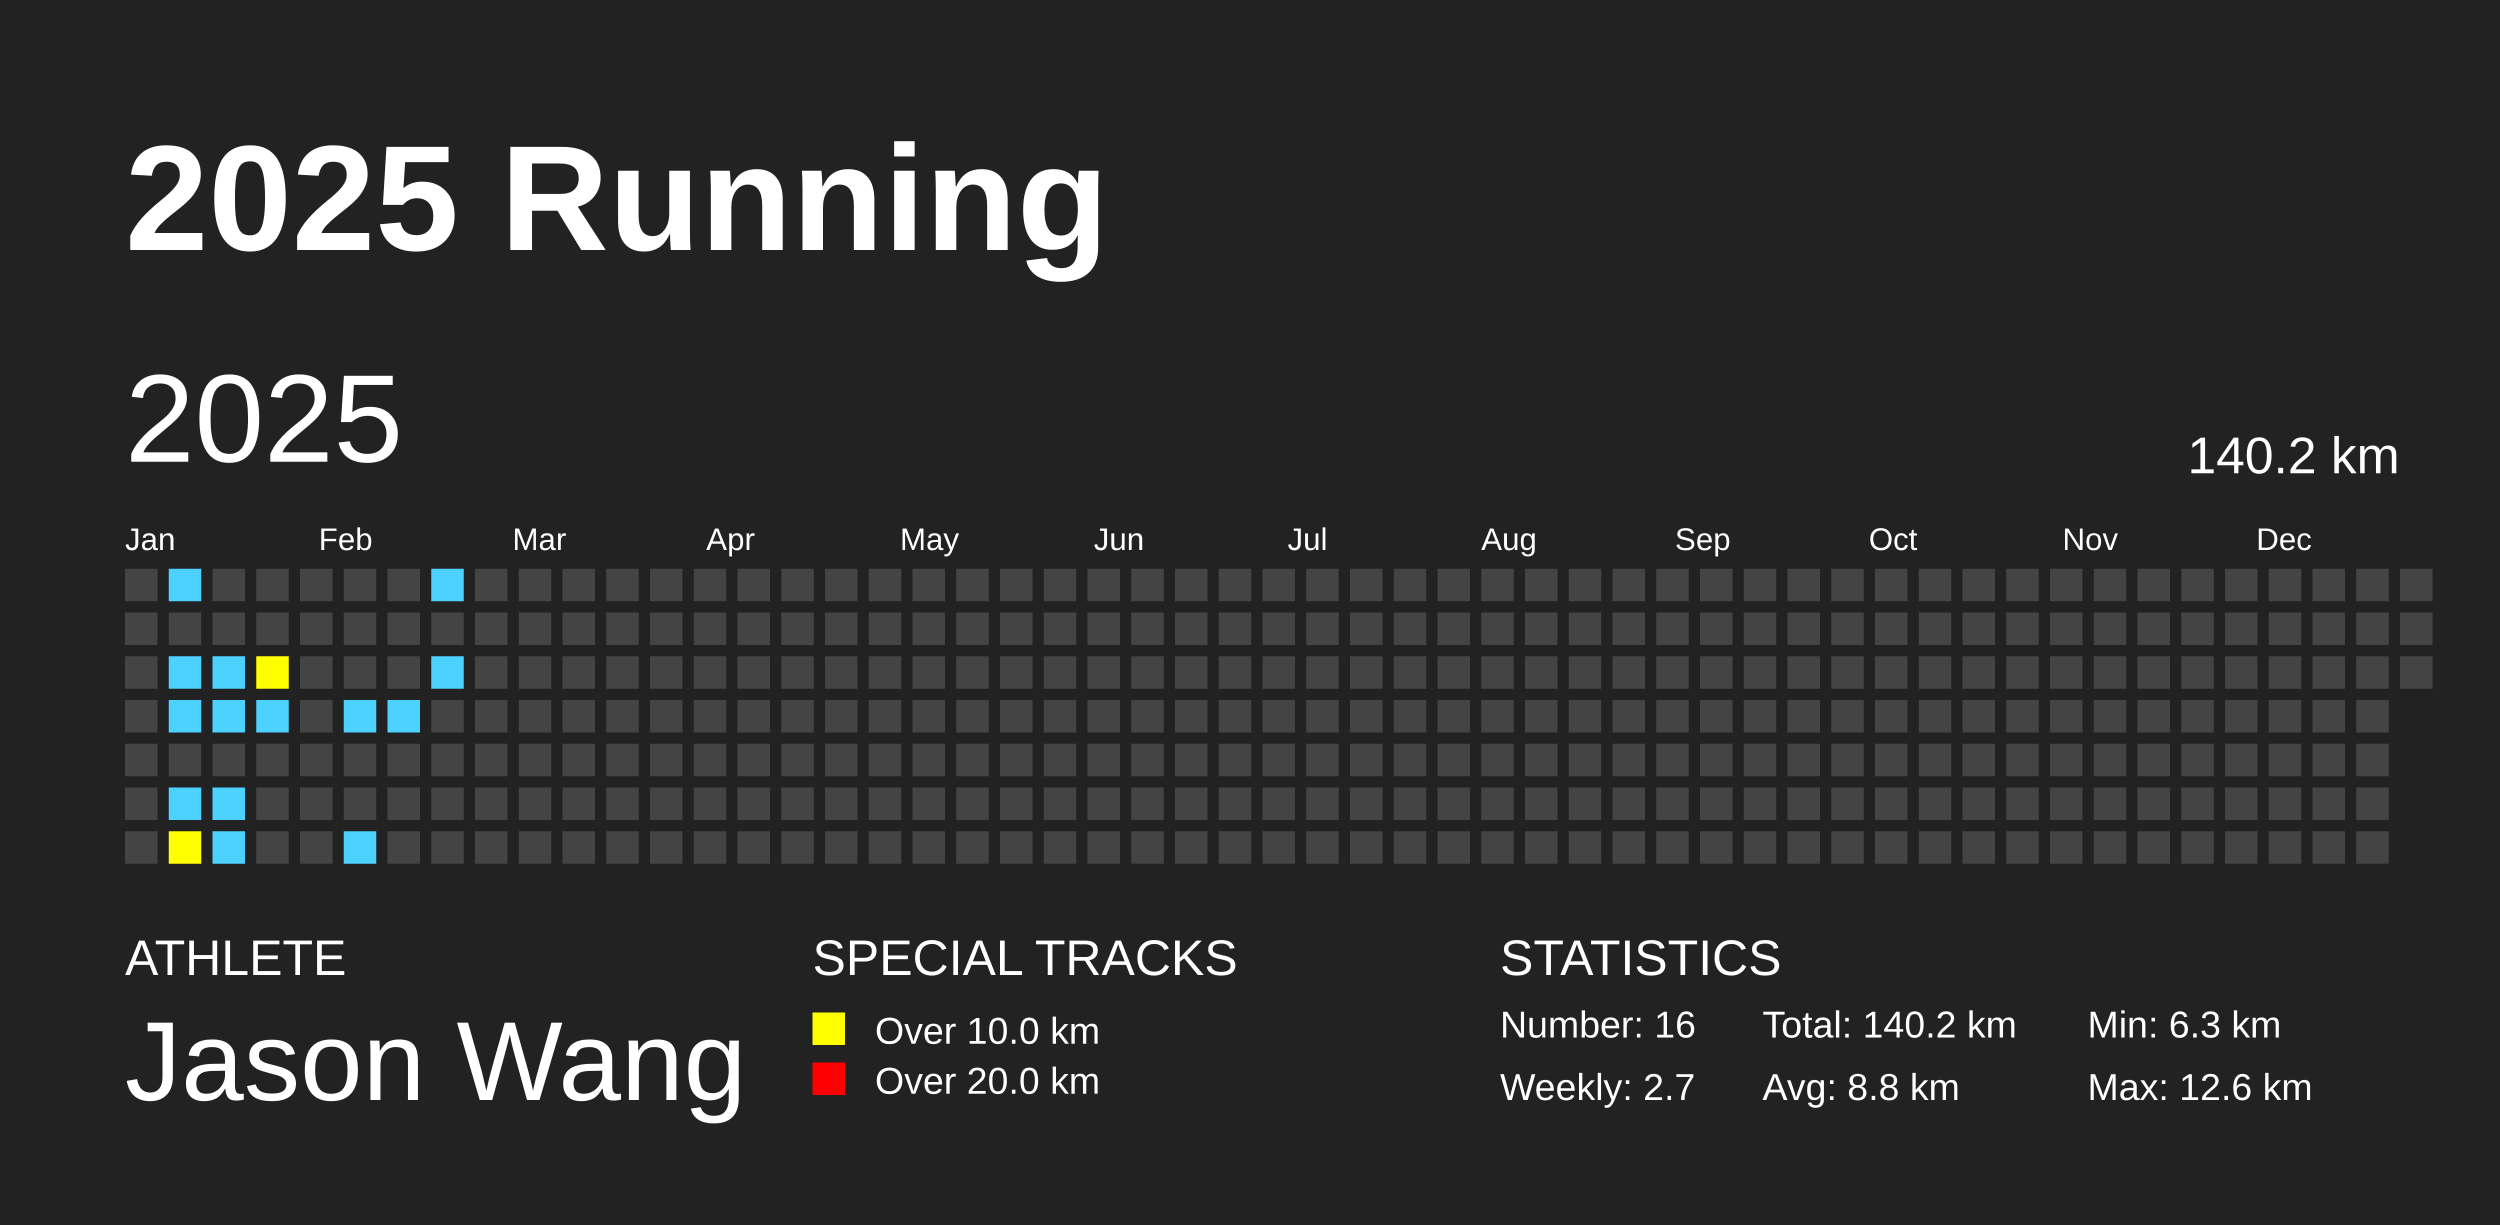
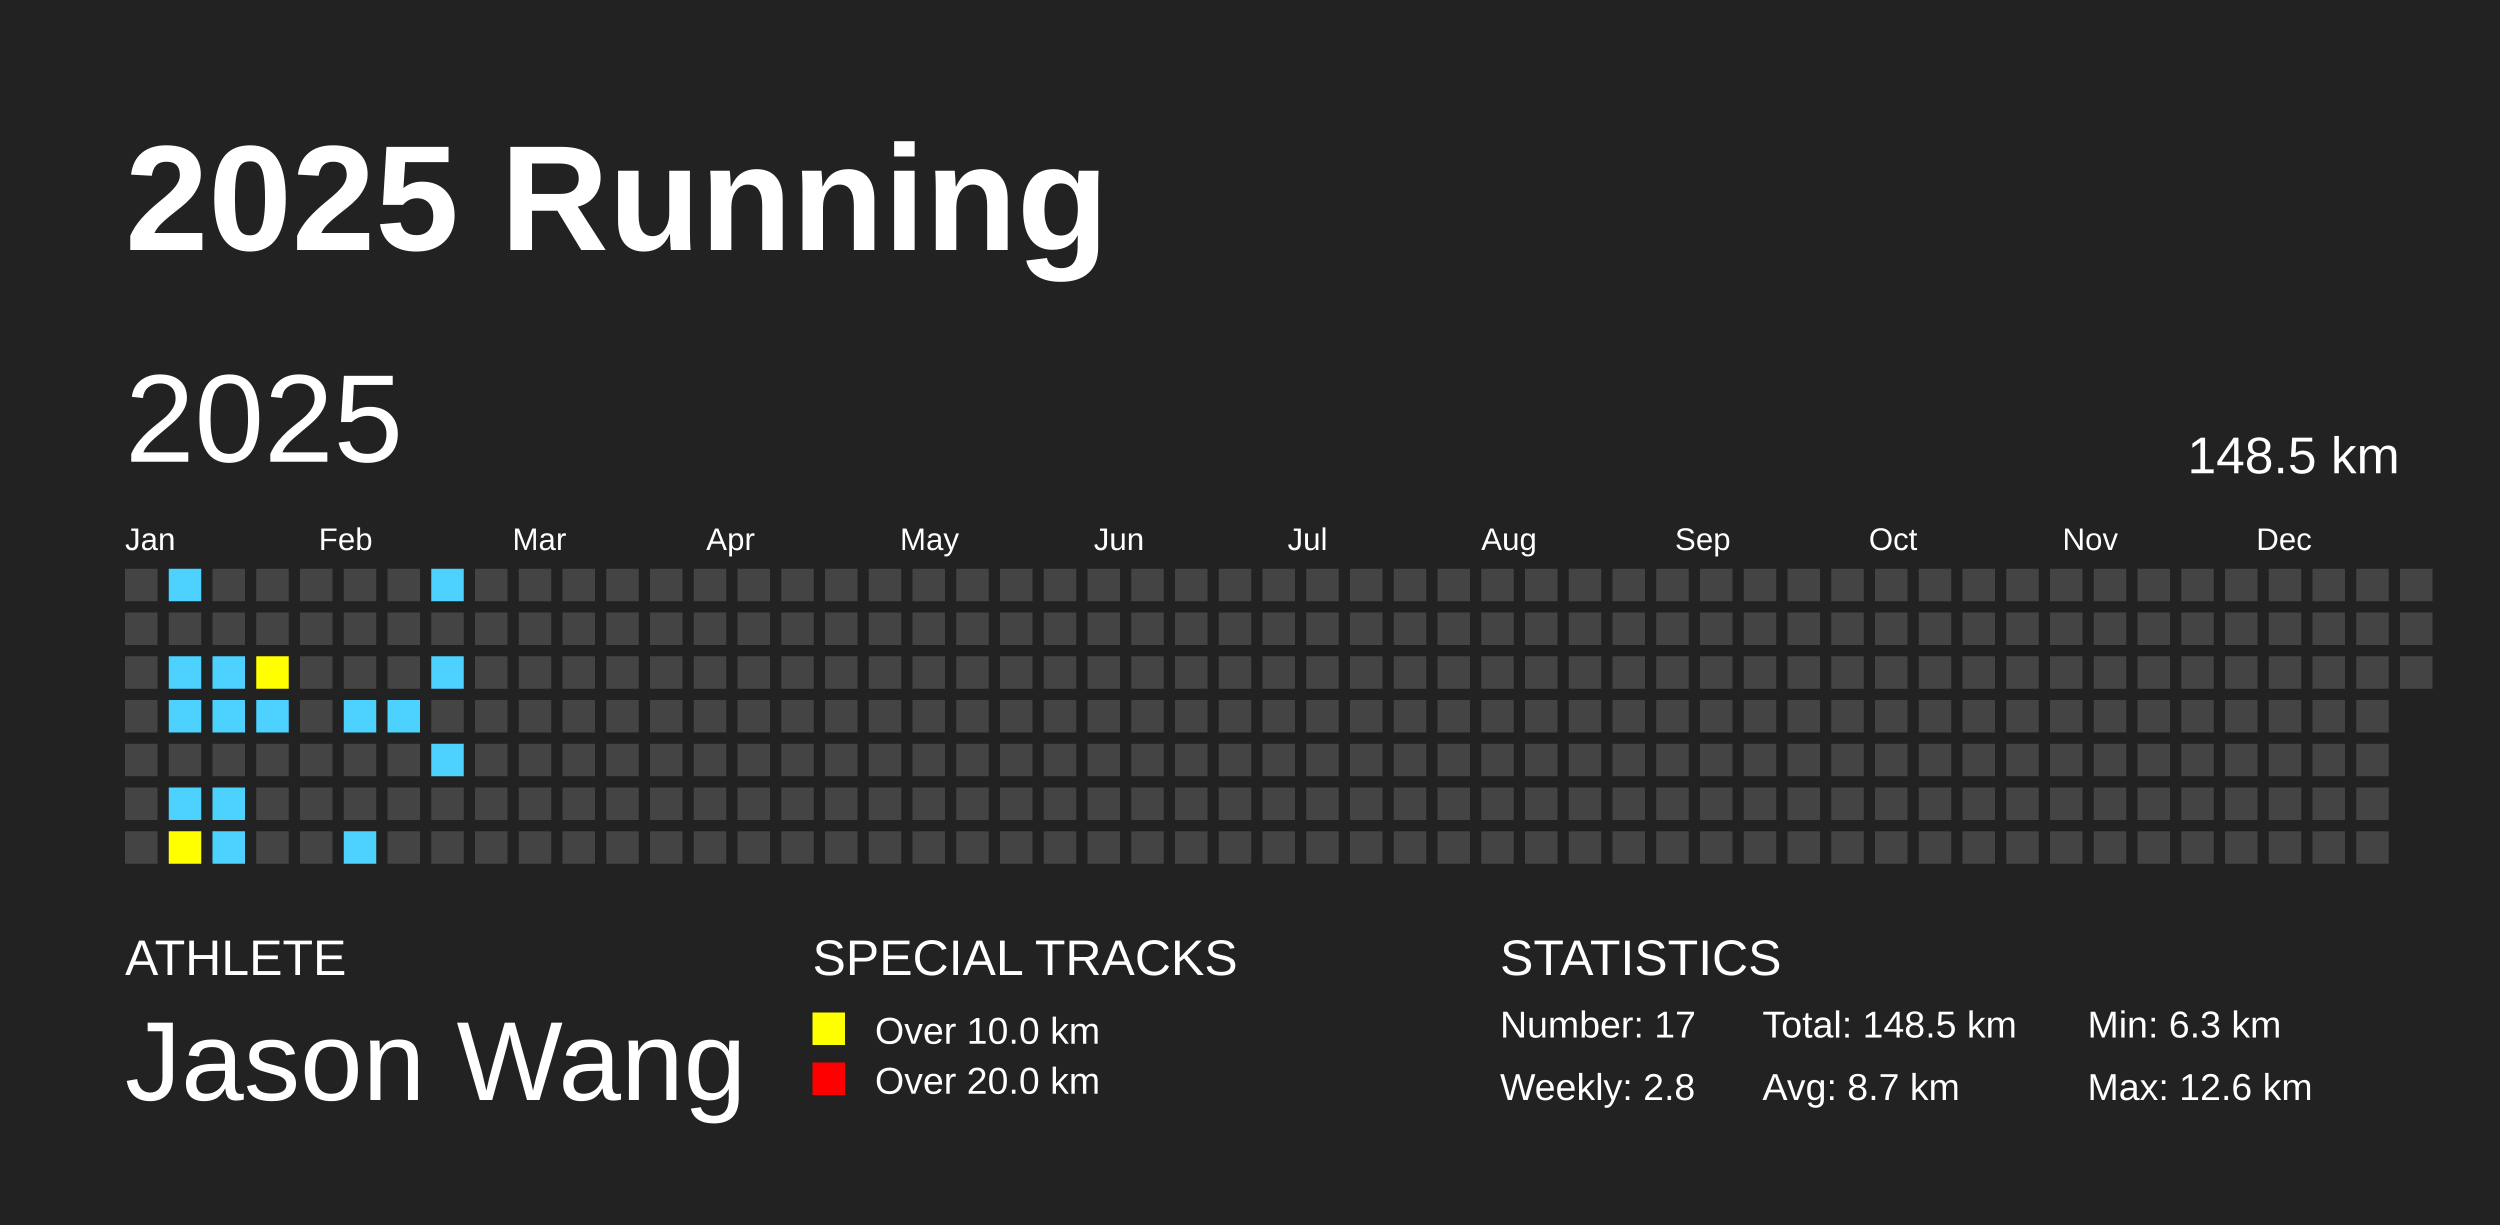
<svg xmlns="http://www.w3.org/2000/svg" baseProfile="full" height="98mm" version="1.1" viewBox="0,0,200,98" width="200mm">
  <defs />
  <rect fill="#222222" height="98" width="200" x="0" y="0" />
  <text fill="#FFFFFF" style="font-size:12px; font-family:Arial; font-weight:bold;" x="10" y="20">2025 Running</text>
  <text fill="#FFFFFF" style="font-size:4px; font-family:Arial" x="10" y="78">ATHLETE</text>
  <text fill="#FFFFFF" style="font-size:9px; font-family:Arial" x="10" y="88">Jason Wang</text>
  <text fill="#FFFFFF" style="font-size:4px; font-family:Arial" x="65" y="78">SPECIAL TRACKS</text>
  <rect fill="yellow" height="2.6" width="2.6" x="65" y="81" />
  <text fill="#FFFFFF" style="font-size:3px; font-family:Arial" x="70" y="83.5">Over 10.0 km</text>
  <rect fill="red" height="2.6" width="2.6" x="65" y="85" />
  <text fill="#FFFFFF" style="font-size:3px; font-family:Arial" x="70" y="87.5">Over 20.0 km</text>
  <text fill="#FFFFFF" style="font-size:4px; font-family:Arial" x="120" y="78">STATISTICS</text>
-   <text fill="#FFFFFF" style="font-size:3px; font-family:Arial" x="120" y="83">Number: 16</text>
-   <text fill="#FFFFFF" style="font-size:3px; font-family:Arial" x="120" y="88">Weekly: 2.7</text>
-   <text fill="#FFFFFF" style="font-size:3px; font-family:Arial" x="141" y="83">Total: 140.2 km</text>
-   <text fill="#FFFFFF" style="font-size:3px; font-family:Arial" x="141" y="88">Avg: 8.8 km</text>
+   <text fill="#FFFFFF" style="font-size:3px; font-family:Arial" x="120" y="83">Number: 17</text>
+   <text fill="#FFFFFF" style="font-size:3px; font-family:Arial" x="120" y="88">Weekly: 2.8</text>
+   <text fill="#FFFFFF" style="font-size:3px; font-family:Arial" x="141" y="83">Total: 148.5 km</text>
+   <text fill="#FFFFFF" style="font-size:3px; font-family:Arial" x="141" y="88">Avg: 8.7 km</text>
  <text fill="#FFFFFF" style="font-size:3px; font-family:Arial" x="167" y="83">Min: 6.3 km</text>
  <text fill="#FFFFFF" style="font-size:3px; font-family:Arial" x="167" y="88">Max: 12.6 km</text>
  <text dominant-baseline="hanging" fill="#FFFFFF" style="font-size:10.0px; font-family:Arial;" x="10" y="30">2025</text>
-   <text dominant-baseline="hanging" fill="#FFFFFF" style="font-size:4.125px; font-family:Arial;" x="175" y="35">140.2 km</text>
+   <text dominant-baseline="hanging" fill="#FFFFFF" style="font-size:4.125px; font-family:Arial;" x="175" y="35">148.5 km</text>
  <text fill="#FFFFFF" style="font-size:2.5px; font-family:Arial" x="10.0" y="44">Jan</text>
  <text fill="#FFFFFF" style="font-size:2.5px; font-family:Arial" x="25.5" y="44">Feb</text>
  <text fill="#FFFFFF" style="font-size:2.5px; font-family:Arial" x="41.0" y="44">Mar</text>
  <text fill="#FFFFFF" style="font-size:2.5px; font-family:Arial" x="56.5" y="44">Apr</text>
  <text fill="#FFFFFF" style="font-size:2.5px; font-family:Arial" x="72.0" y="44">May</text>
  <text fill="#FFFFFF" style="font-size:2.5px; font-family:Arial" x="87.5" y="44">Jun</text>
  <text fill="#FFFFFF" style="font-size:2.5px; font-family:Arial" x="103.0" y="44">Jul</text>
  <text fill="#FFFFFF" style="font-size:2.5px; font-family:Arial" x="118.5" y="44">Aug</text>
  <text fill="#FFFFFF" style="font-size:2.5px; font-family:Arial" x="134.0" y="44">Sep</text>
  <text fill="#FFFFFF" style="font-size:2.5px; font-family:Arial" x="149.5" y="44">Oct</text>
  <text fill="#FFFFFF" style="font-size:2.5px; font-family:Arial" x="165.0" y="44">Nov</text>
  <text fill="#FFFFFF" style="font-size:2.5px; font-family:Arial" x="180.5" y="44">Dec</text>
  <rect fill="#444444" height="2.6" width="2.6" x="10.0" y="45.5" />
  <rect fill="#444444" height="2.6" width="2.6" x="10.0" y="49.0" />
  <rect fill="#444444" height="2.6" width="2.6" x="10.0" y="52.5" />
  <rect fill="#444444" height="2.6" width="2.6" x="10.0" y="56.0" />
  <rect fill="#444444" height="2.6" width="2.6" x="10.0" y="59.5" />
  <rect fill="#444444" height="2.6" width="2.6" x="10.0" y="63.0" />
  <rect fill="#444444" height="2.6" width="2.6" x="10.0" y="66.5" />
  <rect fill="#4DD2FF" height="2.6" width="2.6" x="13.5" y="45.5" />
  <rect fill="#444444" height="2.6" width="2.6" x="13.5" y="49.0" />
  <rect fill="#4DD2FF" height="2.6" width="2.6" x="13.5" y="52.5" />
  <rect fill="#4DD2FF" height="2.6" width="2.6" x="13.5" y="56.0" />
  <rect fill="#444444" height="2.6" width="2.6" x="13.5" y="59.5" />
  <rect fill="#4DD2FF" height="2.6" width="2.6" x="13.5" y="63.0" />
  <rect fill="yellow" height="2.6" width="2.6" x="13.5" y="66.5" />
  <rect fill="#444444" height="2.6" width="2.6" x="17.0" y="45.5" />
  <rect fill="#444444" height="2.6" width="2.6" x="17.0" y="49.0" />
  <rect fill="#4DD2FF" height="2.6" width="2.6" x="17.0" y="52.5" />
  <rect fill="#4DD2FF" height="2.6" width="2.6" x="17.0" y="56.0" />
  <rect fill="#444444" height="2.6" width="2.6" x="17.0" y="59.5" />
  <rect fill="#4DD2FF" height="2.6" width="2.6" x="17.0" y="63.0" />
  <rect fill="#4DD2FF" height="2.6" width="2.6" x="17.0" y="66.5" />
  <rect fill="#444444" height="2.6" width="2.6" x="20.5" y="45.5" />
  <rect fill="#444444" height="2.6" width="2.6" x="20.5" y="49.0" />
  <rect fill="yellow" height="2.6" width="2.6" x="20.5" y="52.5" />
  <rect fill="#4DD2FF" height="2.6" width="2.6" x="20.5" y="56.0" />
  <rect fill="#444444" height="2.6" width="2.6" x="20.5" y="59.5" />
  <rect fill="#444444" height="2.6" width="2.6" x="20.5" y="63.0" />
  <rect fill="#444444" height="2.6" width="2.6" x="20.5" y="66.5" />
  <rect fill="#444444" height="2.6" width="2.6" x="24.0" y="45.5" />
  <rect fill="#444444" height="2.6" width="2.6" x="24.0" y="49.0" />
  <rect fill="#444444" height="2.6" width="2.6" x="24.0" y="52.5" />
  <rect fill="#444444" height="2.6" width="2.6" x="24.0" y="56.0" />
  <rect fill="#444444" height="2.6" width="2.6" x="24.0" y="59.5" />
  <rect fill="#444444" height="2.6" width="2.6" x="24.0" y="63.0" />
  <rect fill="#444444" height="2.6" width="2.6" x="24.0" y="66.5" />
  <rect fill="#444444" height="2.6" width="2.6" x="27.5" y="45.5" />
  <rect fill="#444444" height="2.6" width="2.6" x="27.5" y="49.0" />
  <rect fill="#444444" height="2.6" width="2.6" x="27.5" y="52.5" />
  <rect fill="#4DD2FF" height="2.6" width="2.6" x="27.5" y="56.0" />
  <rect fill="#444444" height="2.6" width="2.6" x="27.5" y="59.5" />
  <rect fill="#444444" height="2.6" width="2.6" x="27.5" y="63.0" />
  <rect fill="#4DD2FF" height="2.6" width="2.6" x="27.5" y="66.5" />
  <rect fill="#444444" height="2.6" width="2.6" x="31.0" y="45.5" />
  <rect fill="#444444" height="2.6" width="2.6" x="31.0" y="49.0" />
  <rect fill="#444444" height="2.6" width="2.6" x="31.0" y="52.5" />
  <rect fill="#4DD2FF" height="2.6" width="2.6" x="31.0" y="56.0" />
  <rect fill="#444444" height="2.6" width="2.6" x="31.0" y="59.5" />
  <rect fill="#444444" height="2.6" width="2.6" x="31.0" y="63.0" />
  <rect fill="#444444" height="2.6" width="2.6" x="31.0" y="66.5" />
  <rect fill="#4DD2FF" height="2.6" width="2.6" x="34.5" y="45.5" />
  <rect fill="#444444" height="2.6" width="2.6" x="34.5" y="49.0" />
  <rect fill="#4DD2FF" height="2.6" width="2.6" x="34.5" y="52.5" />
  <rect fill="#444444" height="2.6" width="2.6" x="34.5" y="56.0" />
-   <rect fill="#444444" height="2.6" width="2.6" x="34.5" y="59.5" />
+   <rect fill="#4DD2FF" height="2.6" width="2.6" x="34.5" y="59.5" />
  <rect fill="#444444" height="2.6" width="2.6" x="34.5" y="63.0" />
  <rect fill="#444444" height="2.6" width="2.6" x="34.5" y="66.5" />
  <rect fill="#444444" height="2.6" width="2.6" x="38.0" y="45.5" />
  <rect fill="#444444" height="2.6" width="2.6" x="38.0" y="49.0" />
  <rect fill="#444444" height="2.6" width="2.6" x="38.0" y="52.5" />
  <rect fill="#444444" height="2.6" width="2.6" x="38.0" y="56.0" />
  <rect fill="#444444" height="2.6" width="2.6" x="38.0" y="59.5" />
  <rect fill="#444444" height="2.6" width="2.6" x="38.0" y="63.0" />
  <rect fill="#444444" height="2.6" width="2.6" x="38.0" y="66.5" />
  <rect fill="#444444" height="2.6" width="2.6" x="41.5" y="45.5" />
  <rect fill="#444444" height="2.6" width="2.6" x="41.5" y="49.0" />
  <rect fill="#444444" height="2.6" width="2.6" x="41.5" y="52.5" />
  <rect fill="#444444" height="2.6" width="2.6" x="41.5" y="56.0" />
  <rect fill="#444444" height="2.6" width="2.6" x="41.5" y="59.5" />
  <rect fill="#444444" height="2.6" width="2.6" x="41.5" y="63.0" />
  <rect fill="#444444" height="2.6" width="2.6" x="41.5" y="66.5" />
  <rect fill="#444444" height="2.6" width="2.6" x="45.0" y="45.5" />
  <rect fill="#444444" height="2.6" width="2.6" x="45.0" y="49.0" />
  <rect fill="#444444" height="2.6" width="2.6" x="45.0" y="52.5" />
  <rect fill="#444444" height="2.6" width="2.6" x="45.0" y="56.0" />
  <rect fill="#444444" height="2.6" width="2.6" x="45.0" y="59.5" />
  <rect fill="#444444" height="2.6" width="2.6" x="45.0" y="63.0" />
  <rect fill="#444444" height="2.6" width="2.6" x="45.0" y="66.5" />
  <rect fill="#444444" height="2.6" width="2.6" x="48.5" y="45.5" />
  <rect fill="#444444" height="2.6" width="2.6" x="48.5" y="49.0" />
  <rect fill="#444444" height="2.6" width="2.6" x="48.5" y="52.5" />
  <rect fill="#444444" height="2.6" width="2.6" x="48.5" y="56.0" />
  <rect fill="#444444" height="2.6" width="2.6" x="48.5" y="59.5" />
  <rect fill="#444444" height="2.6" width="2.6" x="48.5" y="63.0" />
  <rect fill="#444444" height="2.6" width="2.6" x="48.5" y="66.5" />
  <rect fill="#444444" height="2.6" width="2.6" x="52.0" y="45.5" />
  <rect fill="#444444" height="2.6" width="2.6" x="52.0" y="49.0" />
  <rect fill="#444444" height="2.6" width="2.6" x="52.0" y="52.5" />
  <rect fill="#444444" height="2.6" width="2.6" x="52.0" y="56.0" />
  <rect fill="#444444" height="2.6" width="2.6" x="52.0" y="59.5" />
  <rect fill="#444444" height="2.6" width="2.6" x="52.0" y="63.0" />
  <rect fill="#444444" height="2.6" width="2.6" x="52.0" y="66.5" />
  <rect fill="#444444" height="2.6" width="2.6" x="55.5" y="45.5" />
  <rect fill="#444444" height="2.6" width="2.6" x="55.5" y="49.0" />
  <rect fill="#444444" height="2.6" width="2.6" x="55.5" y="52.5" />
  <rect fill="#444444" height="2.6" width="2.6" x="55.5" y="56.0" />
  <rect fill="#444444" height="2.6" width="2.6" x="55.5" y="59.5" />
  <rect fill="#444444" height="2.6" width="2.6" x="55.5" y="63.0" />
  <rect fill="#444444" height="2.6" width="2.6" x="55.5" y="66.5" />
  <rect fill="#444444" height="2.6" width="2.6" x="59.0" y="45.5" />
  <rect fill="#444444" height="2.6" width="2.6" x="59.0" y="49.0" />
  <rect fill="#444444" height="2.6" width="2.6" x="59.0" y="52.5" />
  <rect fill="#444444" height="2.6" width="2.6" x="59.0" y="56.0" />
  <rect fill="#444444" height="2.6" width="2.6" x="59.0" y="59.5" />
  <rect fill="#444444" height="2.6" width="2.6" x="59.0" y="63.0" />
  <rect fill="#444444" height="2.6" width="2.6" x="59.0" y="66.5" />
  <rect fill="#444444" height="2.6" width="2.6" x="62.5" y="45.5" />
  <rect fill="#444444" height="2.6" width="2.6" x="62.5" y="49.0" />
  <rect fill="#444444" height="2.6" width="2.6" x="62.5" y="52.5" />
  <rect fill="#444444" height="2.6" width="2.6" x="62.5" y="56.0" />
  <rect fill="#444444" height="2.6" width="2.6" x="62.5" y="59.5" />
  <rect fill="#444444" height="2.6" width="2.6" x="62.5" y="63.0" />
  <rect fill="#444444" height="2.6" width="2.6" x="62.5" y="66.5" />
  <rect fill="#444444" height="2.6" width="2.6" x="66.0" y="45.5" />
  <rect fill="#444444" height="2.6" width="2.6" x="66.0" y="49.0" />
  <rect fill="#444444" height="2.6" width="2.6" x="66.0" y="52.5" />
  <rect fill="#444444" height="2.6" width="2.6" x="66.0" y="56.0" />
  <rect fill="#444444" height="2.6" width="2.6" x="66.0" y="59.5" />
  <rect fill="#444444" height="2.6" width="2.6" x="66.0" y="63.0" />
  <rect fill="#444444" height="2.6" width="2.6" x="66.0" y="66.5" />
  <rect fill="#444444" height="2.6" width="2.6" x="69.5" y="45.5" />
  <rect fill="#444444" height="2.6" width="2.6" x="69.5" y="49.0" />
  <rect fill="#444444" height="2.6" width="2.6" x="69.5" y="52.5" />
  <rect fill="#444444" height="2.6" width="2.6" x="69.5" y="56.0" />
  <rect fill="#444444" height="2.6" width="2.6" x="69.5" y="59.5" />
  <rect fill="#444444" height="2.6" width="2.6" x="69.5" y="63.0" />
  <rect fill="#444444" height="2.6" width="2.6" x="69.5" y="66.5" />
  <rect fill="#444444" height="2.6" width="2.6" x="73.0" y="45.5" />
  <rect fill="#444444" height="2.6" width="2.6" x="73.0" y="49.0" />
  <rect fill="#444444" height="2.6" width="2.6" x="73.0" y="52.5" />
  <rect fill="#444444" height="2.6" width="2.6" x="73.0" y="56.0" />
  <rect fill="#444444" height="2.6" width="2.6" x="73.0" y="59.5" />
  <rect fill="#444444" height="2.6" width="2.6" x="73.0" y="63.0" />
  <rect fill="#444444" height="2.6" width="2.6" x="73.0" y="66.5" />
  <rect fill="#444444" height="2.6" width="2.6" x="76.5" y="45.5" />
  <rect fill="#444444" height="2.6" width="2.6" x="76.5" y="49.0" />
  <rect fill="#444444" height="2.6" width="2.6" x="76.5" y="52.5" />
  <rect fill="#444444" height="2.6" width="2.6" x="76.5" y="56.0" />
  <rect fill="#444444" height="2.6" width="2.6" x="76.5" y="59.5" />
  <rect fill="#444444" height="2.6" width="2.6" x="76.5" y="63.0" />
  <rect fill="#444444" height="2.6" width="2.6" x="76.5" y="66.5" />
  <rect fill="#444444" height="2.6" width="2.6" x="80.0" y="45.5" />
  <rect fill="#444444" height="2.6" width="2.6" x="80.0" y="49.0" />
  <rect fill="#444444" height="2.6" width="2.6" x="80.0" y="52.5" />
  <rect fill="#444444" height="2.6" width="2.6" x="80.0" y="56.0" />
  <rect fill="#444444" height="2.6" width="2.6" x="80.0" y="59.5" />
  <rect fill="#444444" height="2.6" width="2.6" x="80.0" y="63.0" />
  <rect fill="#444444" height="2.6" width="2.6" x="80.0" y="66.5" />
  <rect fill="#444444" height="2.6" width="2.6" x="83.5" y="45.5" />
  <rect fill="#444444" height="2.6" width="2.6" x="83.5" y="49.0" />
  <rect fill="#444444" height="2.6" width="2.6" x="83.5" y="52.5" />
  <rect fill="#444444" height="2.6" width="2.6" x="83.5" y="56.0" />
  <rect fill="#444444" height="2.6" width="2.6" x="83.5" y="59.5" />
  <rect fill="#444444" height="2.6" width="2.6" x="83.5" y="63.0" />
  <rect fill="#444444" height="2.6" width="2.6" x="83.5" y="66.5" />
  <rect fill="#444444" height="2.6" width="2.6" x="87.0" y="45.5" />
  <rect fill="#444444" height="2.6" width="2.6" x="87.0" y="49.0" />
  <rect fill="#444444" height="2.6" width="2.6" x="87.0" y="52.5" />
  <rect fill="#444444" height="2.6" width="2.6" x="87.0" y="56.0" />
  <rect fill="#444444" height="2.6" width="2.6" x="87.0" y="59.5" />
  <rect fill="#444444" height="2.6" width="2.6" x="87.0" y="63.0" />
  <rect fill="#444444" height="2.6" width="2.6" x="87.0" y="66.5" />
  <rect fill="#444444" height="2.6" width="2.6" x="90.5" y="45.5" />
  <rect fill="#444444" height="2.6" width="2.6" x="90.5" y="49.0" />
  <rect fill="#444444" height="2.6" width="2.6" x="90.5" y="52.5" />
  <rect fill="#444444" height="2.6" width="2.6" x="90.5" y="56.0" />
  <rect fill="#444444" height="2.6" width="2.6" x="90.5" y="59.5" />
  <rect fill="#444444" height="2.6" width="2.6" x="90.5" y="63.0" />
  <rect fill="#444444" height="2.6" width="2.6" x="90.5" y="66.5" />
  <rect fill="#444444" height="2.6" width="2.6" x="94.0" y="45.5" />
  <rect fill="#444444" height="2.6" width="2.6" x="94.0" y="49.0" />
  <rect fill="#444444" height="2.6" width="2.6" x="94.0" y="52.5" />
  <rect fill="#444444" height="2.6" width="2.6" x="94.0" y="56.0" />
  <rect fill="#444444" height="2.6" width="2.6" x="94.0" y="59.5" />
  <rect fill="#444444" height="2.6" width="2.6" x="94.0" y="63.0" />
  <rect fill="#444444" height="2.6" width="2.6" x="94.0" y="66.5" />
  <rect fill="#444444" height="2.6" width="2.6" x="97.5" y="45.5" />
  <rect fill="#444444" height="2.6" width="2.6" x="97.5" y="49.0" />
  <rect fill="#444444" height="2.6" width="2.6" x="97.5" y="52.5" />
  <rect fill="#444444" height="2.6" width="2.6" x="97.5" y="56.0" />
  <rect fill="#444444" height="2.6" width="2.6" x="97.5" y="59.5" />
  <rect fill="#444444" height="2.6" width="2.6" x="97.5" y="63.0" />
  <rect fill="#444444" height="2.6" width="2.6" x="97.5" y="66.5" />
  <rect fill="#444444" height="2.6" width="2.6" x="101.0" y="45.5" />
  <rect fill="#444444" height="2.6" width="2.6" x="101.0" y="49.0" />
  <rect fill="#444444" height="2.6" width="2.6" x="101.0" y="52.5" />
  <rect fill="#444444" height="2.6" width="2.6" x="101.0" y="56.0" />
  <rect fill="#444444" height="2.6" width="2.6" x="101.0" y="59.5" />
  <rect fill="#444444" height="2.6" width="2.6" x="101.0" y="63.0" />
  <rect fill="#444444" height="2.6" width="2.6" x="101.0" y="66.5" />
  <rect fill="#444444" height="2.6" width="2.6" x="104.5" y="45.5" />
  <rect fill="#444444" height="2.6" width="2.6" x="104.5" y="49.0" />
  <rect fill="#444444" height="2.6" width="2.6" x="104.5" y="52.5" />
  <rect fill="#444444" height="2.6" width="2.6" x="104.5" y="56.0" />
  <rect fill="#444444" height="2.6" width="2.6" x="104.5" y="59.5" />
  <rect fill="#444444" height="2.6" width="2.6" x="104.5" y="63.0" />
  <rect fill="#444444" height="2.6" width="2.6" x="104.5" y="66.5" />
  <rect fill="#444444" height="2.6" width="2.6" x="108.0" y="45.5" />
  <rect fill="#444444" height="2.6" width="2.6" x="108.0" y="49.0" />
  <rect fill="#444444" height="2.6" width="2.6" x="108.0" y="52.5" />
  <rect fill="#444444" height="2.6" width="2.6" x="108.0" y="56.0" />
  <rect fill="#444444" height="2.6" width="2.6" x="108.0" y="59.5" />
  <rect fill="#444444" height="2.6" width="2.6" x="108.0" y="63.0" />
  <rect fill="#444444" height="2.6" width="2.6" x="108.0" y="66.5" />
  <rect fill="#444444" height="2.6" width="2.6" x="111.5" y="45.5" />
  <rect fill="#444444" height="2.6" width="2.6" x="111.5" y="49.0" />
  <rect fill="#444444" height="2.6" width="2.6" x="111.5" y="52.5" />
  <rect fill="#444444" height="2.6" width="2.6" x="111.5" y="56.0" />
  <rect fill="#444444" height="2.6" width="2.6" x="111.5" y="59.5" />
  <rect fill="#444444" height="2.6" width="2.6" x="111.5" y="63.0" />
  <rect fill="#444444" height="2.6" width="2.6" x="111.5" y="66.5" />
  <rect fill="#444444" height="2.6" width="2.6" x="115.0" y="45.5" />
  <rect fill="#444444" height="2.6" width="2.6" x="115.0" y="49.0" />
  <rect fill="#444444" height="2.6" width="2.6" x="115.0" y="52.5" />
  <rect fill="#444444" height="2.6" width="2.6" x="115.0" y="56.0" />
  <rect fill="#444444" height="2.6" width="2.6" x="115.0" y="59.5" />
  <rect fill="#444444" height="2.6" width="2.6" x="115.0" y="63.0" />
  <rect fill="#444444" height="2.6" width="2.6" x="115.0" y="66.5" />
  <rect fill="#444444" height="2.6" width="2.6" x="118.5" y="45.5" />
  <rect fill="#444444" height="2.6" width="2.6" x="118.5" y="49.0" />
  <rect fill="#444444" height="2.6" width="2.6" x="118.5" y="52.5" />
  <rect fill="#444444" height="2.6" width="2.6" x="118.5" y="56.0" />
  <rect fill="#444444" height="2.6" width="2.6" x="118.5" y="59.5" />
  <rect fill="#444444" height="2.6" width="2.6" x="118.5" y="63.0" />
  <rect fill="#444444" height="2.6" width="2.6" x="118.5" y="66.5" />
  <rect fill="#444444" height="2.6" width="2.6" x="122.0" y="45.5" />
  <rect fill="#444444" height="2.6" width="2.6" x="122.0" y="49.0" />
  <rect fill="#444444" height="2.6" width="2.6" x="122.0" y="52.5" />
  <rect fill="#444444" height="2.6" width="2.6" x="122.0" y="56.0" />
  <rect fill="#444444" height="2.6" width="2.6" x="122.0" y="59.5" />
  <rect fill="#444444" height="2.6" width="2.6" x="122.0" y="63.0" />
  <rect fill="#444444" height="2.6" width="2.6" x="122.0" y="66.5" />
  <rect fill="#444444" height="2.6" width="2.6" x="125.5" y="45.5" />
  <rect fill="#444444" height="2.6" width="2.6" x="125.5" y="49.0" />
  <rect fill="#444444" height="2.6" width="2.6" x="125.5" y="52.5" />
  <rect fill="#444444" height="2.6" width="2.6" x="125.5" y="56.0" />
  <rect fill="#444444" height="2.6" width="2.6" x="125.5" y="59.5" />
  <rect fill="#444444" height="2.6" width="2.6" x="125.5" y="63.0" />
  <rect fill="#444444" height="2.6" width="2.6" x="125.5" y="66.5" />
  <rect fill="#444444" height="2.6" width="2.6" x="129.0" y="45.5" />
  <rect fill="#444444" height="2.6" width="2.6" x="129.0" y="49.0" />
  <rect fill="#444444" height="2.6" width="2.6" x="129.0" y="52.5" />
  <rect fill="#444444" height="2.6" width="2.6" x="129.0" y="56.0" />
  <rect fill="#444444" height="2.6" width="2.6" x="129.0" y="59.5" />
  <rect fill="#444444" height="2.6" width="2.6" x="129.0" y="63.0" />
  <rect fill="#444444" height="2.6" width="2.6" x="129.0" y="66.5" />
  <rect fill="#444444" height="2.6" width="2.6" x="132.5" y="45.5" />
  <rect fill="#444444" height="2.6" width="2.6" x="132.5" y="49.0" />
  <rect fill="#444444" height="2.6" width="2.6" x="132.5" y="52.5" />
  <rect fill="#444444" height="2.6" width="2.6" x="132.5" y="56.0" />
  <rect fill="#444444" height="2.6" width="2.6" x="132.5" y="59.5" />
  <rect fill="#444444" height="2.6" width="2.6" x="132.5" y="63.0" />
  <rect fill="#444444" height="2.6" width="2.6" x="132.5" y="66.5" />
  <rect fill="#444444" height="2.6" width="2.6" x="136.0" y="45.5" />
  <rect fill="#444444" height="2.6" width="2.6" x="136.0" y="49.0" />
  <rect fill="#444444" height="2.6" width="2.6" x="136.0" y="52.5" />
  <rect fill="#444444" height="2.6" width="2.6" x="136.0" y="56.0" />
  <rect fill="#444444" height="2.6" width="2.6" x="136.0" y="59.5" />
  <rect fill="#444444" height="2.6" width="2.6" x="136.0" y="63.0" />
  <rect fill="#444444" height="2.6" width="2.6" x="136.0" y="66.5" />
  <rect fill="#444444" height="2.6" width="2.6" x="139.5" y="45.5" />
  <rect fill="#444444" height="2.6" width="2.6" x="139.5" y="49.0" />
  <rect fill="#444444" height="2.6" width="2.6" x="139.5" y="52.5" />
  <rect fill="#444444" height="2.6" width="2.6" x="139.5" y="56.0" />
  <rect fill="#444444" height="2.6" width="2.6" x="139.5" y="59.5" />
  <rect fill="#444444" height="2.6" width="2.6" x="139.5" y="63.0" />
  <rect fill="#444444" height="2.6" width="2.6" x="139.5" y="66.5" />
  <rect fill="#444444" height="2.6" width="2.6" x="143.0" y="45.5" />
  <rect fill="#444444" height="2.6" width="2.6" x="143.0" y="49.0" />
  <rect fill="#444444" height="2.6" width="2.6" x="143.0" y="52.5" />
  <rect fill="#444444" height="2.6" width="2.6" x="143.0" y="56.0" />
  <rect fill="#444444" height="2.6" width="2.6" x="143.0" y="59.5" />
  <rect fill="#444444" height="2.6" width="2.6" x="143.0" y="63.0" />
  <rect fill="#444444" height="2.6" width="2.6" x="143.0" y="66.5" />
  <rect fill="#444444" height="2.6" width="2.6" x="146.5" y="45.5" />
  <rect fill="#444444" height="2.6" width="2.6" x="146.5" y="49.0" />
  <rect fill="#444444" height="2.6" width="2.6" x="146.5" y="52.5" />
  <rect fill="#444444" height="2.6" width="2.6" x="146.5" y="56.0" />
  <rect fill="#444444" height="2.6" width="2.6" x="146.5" y="59.5" />
  <rect fill="#444444" height="2.6" width="2.6" x="146.5" y="63.0" />
  <rect fill="#444444" height="2.6" width="2.6" x="146.5" y="66.5" />
  <rect fill="#444444" height="2.6" width="2.6" x="150.0" y="45.5" />
  <rect fill="#444444" height="2.6" width="2.6" x="150.0" y="49.0" />
  <rect fill="#444444" height="2.6" width="2.6" x="150.0" y="52.5" />
  <rect fill="#444444" height="2.6" width="2.6" x="150.0" y="56.0" />
  <rect fill="#444444" height="2.6" width="2.6" x="150.0" y="59.5" />
  <rect fill="#444444" height="2.6" width="2.6" x="150.0" y="63.0" />
  <rect fill="#444444" height="2.6" width="2.6" x="150.0" y="66.5" />
  <rect fill="#444444" height="2.6" width="2.6" x="153.5" y="45.5" />
  <rect fill="#444444" height="2.6" width="2.6" x="153.5" y="49.0" />
  <rect fill="#444444" height="2.6" width="2.6" x="153.5" y="52.5" />
  <rect fill="#444444" height="2.6" width="2.6" x="153.5" y="56.0" />
  <rect fill="#444444" height="2.6" width="2.6" x="153.5" y="59.5" />
  <rect fill="#444444" height="2.6" width="2.6" x="153.5" y="63.0" />
  <rect fill="#444444" height="2.6" width="2.6" x="153.5" y="66.5" />
  <rect fill="#444444" height="2.6" width="2.6" x="157.0" y="45.5" />
  <rect fill="#444444" height="2.6" width="2.6" x="157.0" y="49.0" />
  <rect fill="#444444" height="2.6" width="2.6" x="157.0" y="52.5" />
  <rect fill="#444444" height="2.6" width="2.6" x="157.0" y="56.0" />
  <rect fill="#444444" height="2.6" width="2.6" x="157.0" y="59.5" />
  <rect fill="#444444" height="2.6" width="2.6" x="157.0" y="63.0" />
  <rect fill="#444444" height="2.6" width="2.6" x="157.0" y="66.5" />
  <rect fill="#444444" height="2.6" width="2.6" x="160.5" y="45.5" />
  <rect fill="#444444" height="2.6" width="2.6" x="160.5" y="49.0" />
  <rect fill="#444444" height="2.6" width="2.6" x="160.5" y="52.5" />
  <rect fill="#444444" height="2.6" width="2.6" x="160.5" y="56.0" />
  <rect fill="#444444" height="2.6" width="2.6" x="160.5" y="59.5" />
  <rect fill="#444444" height="2.6" width="2.6" x="160.5" y="63.0" />
  <rect fill="#444444" height="2.6" width="2.6" x="160.5" y="66.5" />
  <rect fill="#444444" height="2.6" width="2.6" x="164.0" y="45.5" />
  <rect fill="#444444" height="2.6" width="2.6" x="164.0" y="49.0" />
  <rect fill="#444444" height="2.6" width="2.6" x="164.0" y="52.5" />
  <rect fill="#444444" height="2.6" width="2.6" x="164.0" y="56.0" />
  <rect fill="#444444" height="2.6" width="2.6" x="164.0" y="59.5" />
  <rect fill="#444444" height="2.6" width="2.6" x="164.0" y="63.0" />
  <rect fill="#444444" height="2.6" width="2.6" x="164.0" y="66.5" />
  <rect fill="#444444" height="2.6" width="2.6" x="167.5" y="45.5" />
  <rect fill="#444444" height="2.6" width="2.6" x="167.5" y="49.0" />
  <rect fill="#444444" height="2.6" width="2.6" x="167.5" y="52.5" />
  <rect fill="#444444" height="2.6" width="2.6" x="167.5" y="56.0" />
  <rect fill="#444444" height="2.6" width="2.6" x="167.5" y="59.5" />
  <rect fill="#444444" height="2.6" width="2.6" x="167.5" y="63.0" />
  <rect fill="#444444" height="2.6" width="2.6" x="167.5" y="66.5" />
  <rect fill="#444444" height="2.6" width="2.6" x="171.0" y="45.5" />
  <rect fill="#444444" height="2.6" width="2.6" x="171.0" y="49.0" />
  <rect fill="#444444" height="2.6" width="2.6" x="171.0" y="52.5" />
  <rect fill="#444444" height="2.6" width="2.6" x="171.0" y="56.0" />
  <rect fill="#444444" height="2.6" width="2.6" x="171.0" y="59.5" />
  <rect fill="#444444" height="2.6" width="2.6" x="171.0" y="63.0" />
  <rect fill="#444444" height="2.6" width="2.6" x="171.0" y="66.5" />
  <rect fill="#444444" height="2.6" width="2.6" x="174.5" y="45.5" />
  <rect fill="#444444" height="2.6" width="2.6" x="174.5" y="49.0" />
  <rect fill="#444444" height="2.6" width="2.6" x="174.5" y="52.5" />
  <rect fill="#444444" height="2.6" width="2.6" x="174.5" y="56.0" />
  <rect fill="#444444" height="2.6" width="2.6" x="174.5" y="59.5" />
  <rect fill="#444444" height="2.6" width="2.6" x="174.5" y="63.0" />
  <rect fill="#444444" height="2.6" width="2.6" x="174.5" y="66.5" />
  <rect fill="#444444" height="2.6" width="2.6" x="178.0" y="45.5" />
  <rect fill="#444444" height="2.6" width="2.6" x="178.0" y="49.0" />
  <rect fill="#444444" height="2.6" width="2.6" x="178.0" y="52.5" />
  <rect fill="#444444" height="2.6" width="2.6" x="178.0" y="56.0" />
  <rect fill="#444444" height="2.6" width="2.6" x="178.0" y="59.5" />
  <rect fill="#444444" height="2.6" width="2.6" x="178.0" y="63.0" />
  <rect fill="#444444" height="2.6" width="2.6" x="178.0" y="66.5" />
  <rect fill="#444444" height="2.6" width="2.6" x="181.5" y="45.5" />
  <rect fill="#444444" height="2.6" width="2.6" x="181.5" y="49.0" />
  <rect fill="#444444" height="2.6" width="2.6" x="181.5" y="52.5" />
  <rect fill="#444444" height="2.6" width="2.6" x="181.5" y="56.0" />
  <rect fill="#444444" height="2.6" width="2.6" x="181.5" y="59.5" />
  <rect fill="#444444" height="2.6" width="2.6" x="181.5" y="63.0" />
  <rect fill="#444444" height="2.6" width="2.6" x="181.5" y="66.5" />
  <rect fill="#444444" height="2.6" width="2.6" x="185.0" y="45.5" />
  <rect fill="#444444" height="2.6" width="2.6" x="185.0" y="49.0" />
  <rect fill="#444444" height="2.6" width="2.6" x="185.0" y="52.5" />
  <rect fill="#444444" height="2.6" width="2.6" x="185.0" y="56.0" />
  <rect fill="#444444" height="2.6" width="2.6" x="185.0" y="59.5" />
  <rect fill="#444444" height="2.6" width="2.6" x="185.0" y="63.0" />
  <rect fill="#444444" height="2.6" width="2.6" x="185.0" y="66.5" />
  <rect fill="#444444" height="2.6" width="2.6" x="188.5" y="45.5" />
  <rect fill="#444444" height="2.6" width="2.6" x="188.5" y="49.0" />
  <rect fill="#444444" height="2.6" width="2.6" x="188.5" y="52.5" />
  <rect fill="#444444" height="2.6" width="2.6" x="188.5" y="56.0" />
  <rect fill="#444444" height="2.6" width="2.6" x="188.5" y="59.5" />
  <rect fill="#444444" height="2.6" width="2.6" x="188.5" y="63.0" />
  <rect fill="#444444" height="2.6" width="2.6" x="188.5" y="66.5" />
  <rect fill="#444444" height="2.6" width="2.6" x="192.0" y="45.5" />
  <rect fill="#444444" height="2.6" width="2.6" x="192.0" y="49.0" />
  <rect fill="#444444" height="2.6" width="2.6" x="192.0" y="52.5" />
</svg>
